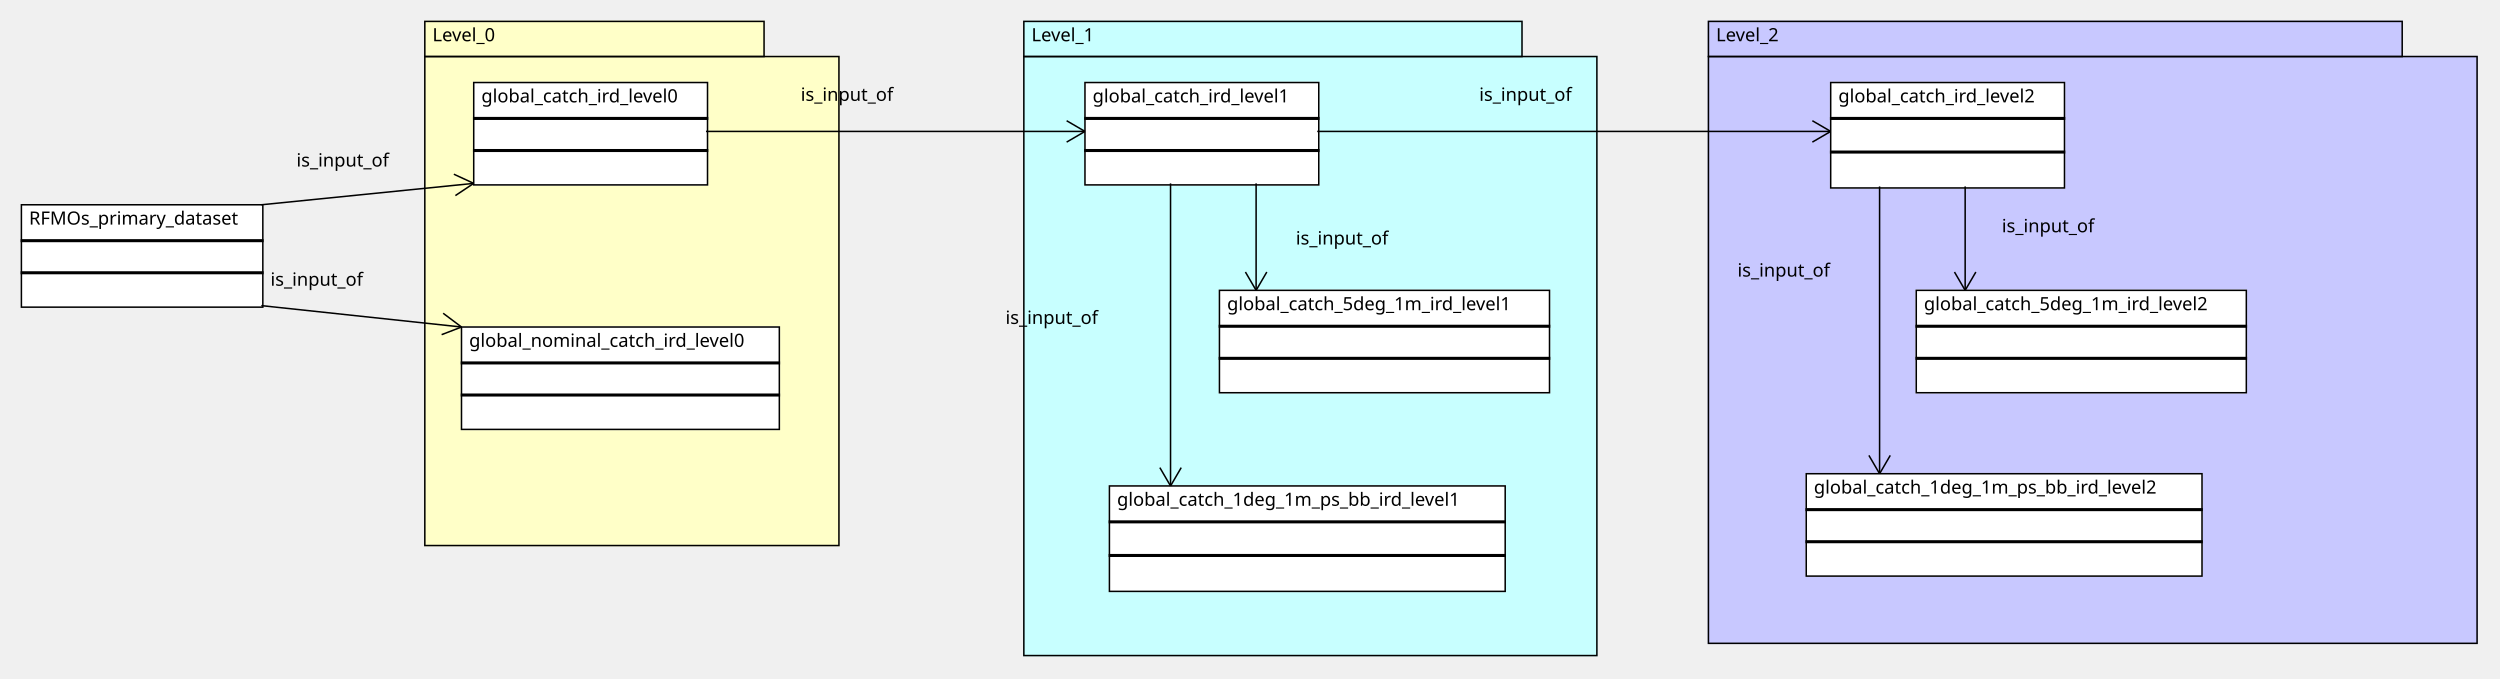
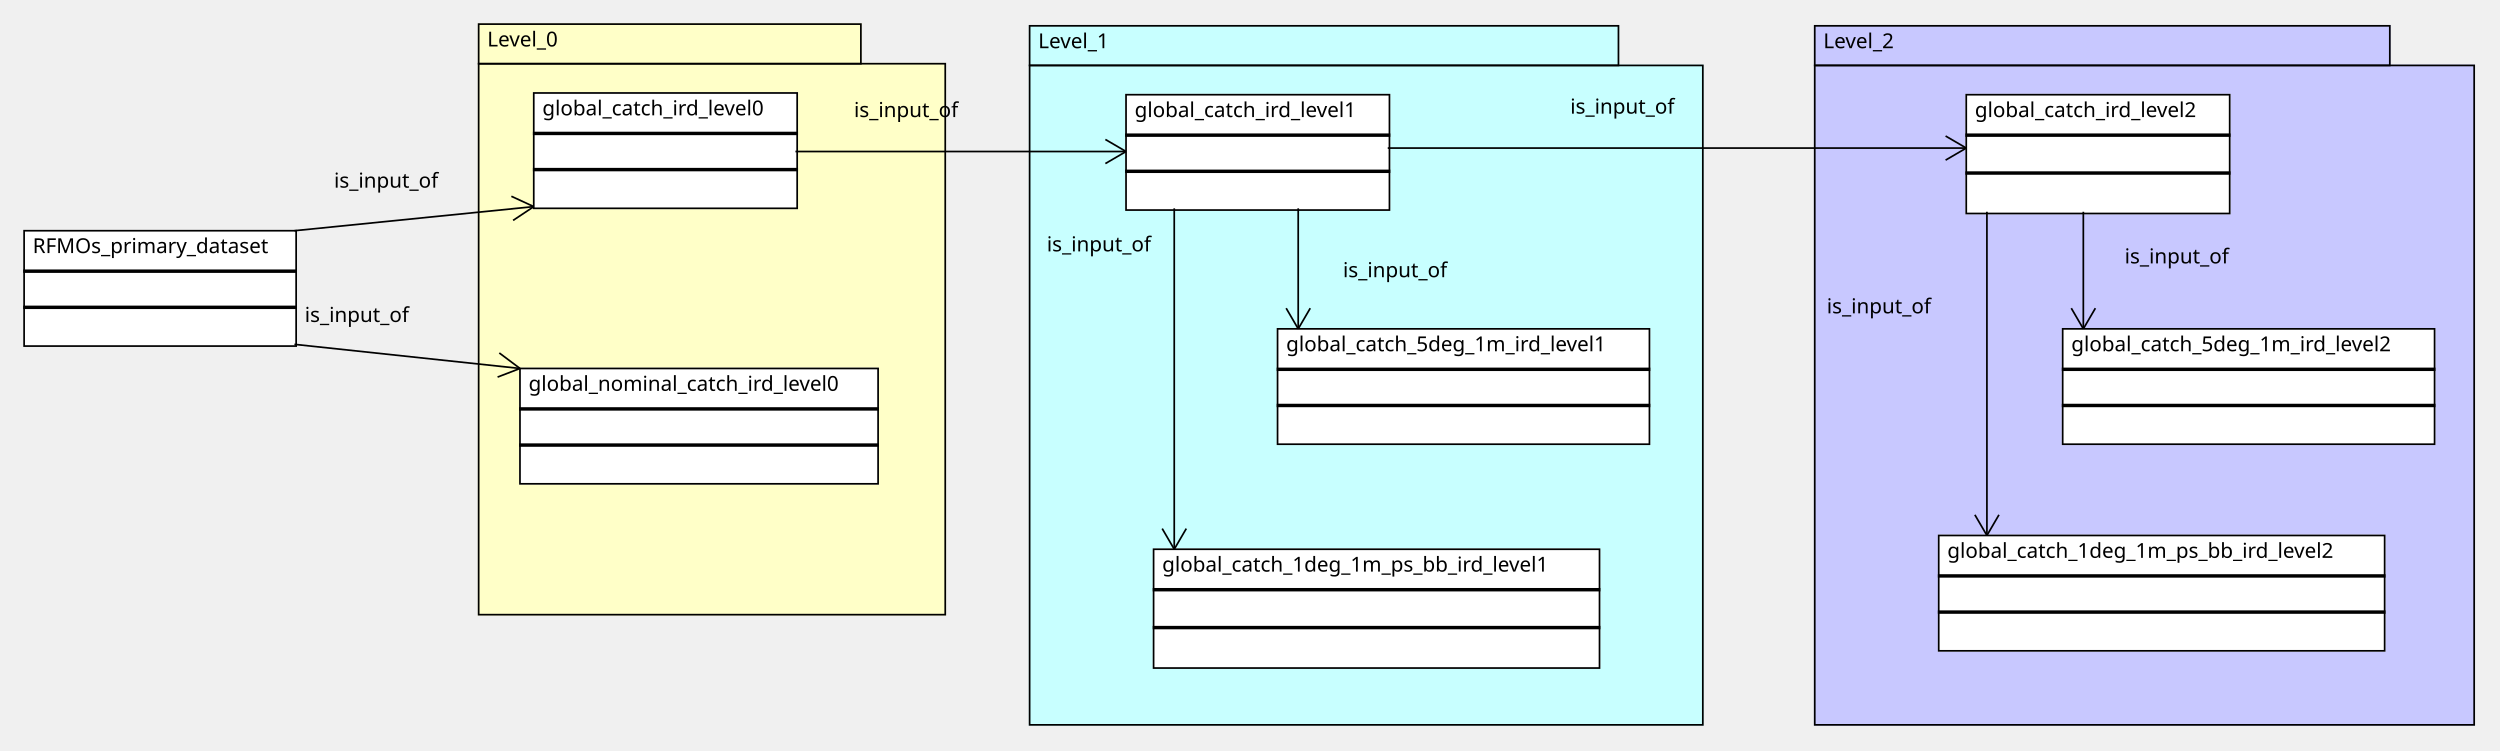
- <svg xmlns="http://www.w3.org/2000/svg" height="444" version="1.1" width="1636">
+ <svg xmlns="http://www.w3.org/2000/svg" height="436" version="1.1" width="1452">
  <rect fill="#ffffff" height="67" stroke="#ffffff" stroke-width="1" width="158" x="14" y="134" />
  <rect fill="none" height="67" stroke="#000000" stroke-width="1" width="158" x="14" y="134" />
  <text font-family="Dialog" font-size="12" x="19" y="147">
RFMOs_primary_dataset</text>
  <rect fill="#000000" height="1" stroke="#000000" stroke-width="1" width="158" x="14" y="157" />
  <rect fill="#000000" height="1" stroke="#000000" stroke-width="1" width="158" x="14" y="178" />
-   <polygon fill="#c8ffff" points="670,14 996,14 996,37 1045,37 1045,429 670,429 670,14" stroke="#c8ffff" stroke-width="1" />
-   <rect fill="none" height="23" stroke="#000000" stroke-width="1" width="326" x="670" y="14" />
-   <text font-family="Dialog" font-size="12" x="675" y="27">
+   <polygon fill="#c8ffff" points="598,15 940,15 940,38 989,38 989,421 598,421 598,15" stroke="#c8ffff" stroke-width="1" />
+   <rect fill="none" height="23" stroke="#000000" stroke-width="1" width="342" x="598" y="15" />
+   <text font-family="Dialog" font-size="12" x="603" y="28">
Level_1</text>
-   <rect fill="none" height="392" stroke="#000000" stroke-width="1" width="375" x="670" y="37" />
-   <rect fill="#ffffff" height="67" stroke="#ffffff" stroke-width="1" width="153" x="710" y="54" />
-   <rect fill="none" height="67" stroke="#000000" stroke-width="1" width="153" x="710" y="54" />
-   <text font-family="Dialog" font-size="12" x="715" y="67">
+   <rect fill="none" height="383" stroke="#000000" stroke-width="1" width="391" x="598" y="38" />
+   <rect fill="#ffffff" height="67" stroke="#ffffff" stroke-width="1" width="153" x="654" y="55" />
+   <rect fill="none" height="67" stroke="#000000" stroke-width="1" width="153" x="654" y="55" />
+   <text font-family="Dialog" font-size="12" x="659" y="68">
global_catch_ird_level1</text>
-   <rect fill="#000000" height="1" stroke="#000000" stroke-width="1" width="153" x="710" y="77" />
-   <rect fill="#000000" height="1" stroke="#000000" stroke-width="1" width="153" x="710" y="98" />
-   <rect fill="#ffffff" height="67" stroke="#ffffff" stroke-width="1" width="216" x="798" y="190" />
-   <rect fill="none" height="67" stroke="#000000" stroke-width="1" width="216" x="798" y="190" />
-   <text font-family="Dialog" font-size="12" x="803" y="203">
+   <rect fill="#000000" height="1" stroke="#000000" stroke-width="1" width="153" x="654" y="78" />
+   <rect fill="#000000" height="1" stroke="#000000" stroke-width="1" width="153" x="654" y="99" />
+   <rect fill="#ffffff" height="67" stroke="#ffffff" stroke-width="1" width="216" x="742" y="191" />
+   <rect fill="none" height="67" stroke="#000000" stroke-width="1" width="216" x="742" y="191" />
+   <text font-family="Dialog" font-size="12" x="747" y="204">
global_catch_5deg_1m_ird_level1</text>
-   <rect fill="#000000" height="1" stroke="#000000" stroke-width="1" width="216" x="798" y="213" />
-   <rect fill="#000000" height="1" stroke="#000000" stroke-width="1" width="216" x="798" y="234" />
-   <polyline fill="none" points="822,120 822,190" stroke="#000000" stroke-width="1" />
-   <line fill="#000000" stroke="#000000" stroke-width="1" x1="815" x2="822" y1="178" y2="190" />
-   <line fill="#000000" stroke="#000000" stroke-width="1" x1="829" x2="822" y1="178" y2="190" />
-   <text font-family="Dialog" font-size="12" x="848" y="160">
+   <rect fill="#000000" height="1" stroke="#000000" stroke-width="1" width="216" x="742" y="214" />
+   <rect fill="#000000" height="1" stroke="#000000" stroke-width="1" width="216" x="742" y="235" />
+   <polyline fill="none" points="754,121 754,191" stroke="#000000" stroke-width="1" />
+   <line fill="#000000" stroke="#000000" stroke-width="1" x1="747" x2="754" y1="179" y2="191" />
+   <line fill="#000000" stroke="#000000" stroke-width="1" x1="761" x2="754" y1="179" y2="191" />
+   <text font-family="Dialog" font-size="12" x="780" y="161">
is_input_of</text>
-   <rect fill="#ffffff" height="69" stroke="#ffffff" stroke-width="1" width="259" x="726" y="318" />
-   <rect fill="none" height="69" stroke="#000000" stroke-width="1" width="259" x="726" y="318" />
-   <text font-family="Dialog" font-size="12" x="731" y="331">
+   <rect fill="#ffffff" height="69" stroke="#ffffff" stroke-width="1" width="259" x="670" y="319" />
+   <rect fill="none" height="69" stroke="#000000" stroke-width="1" width="259" x="670" y="319" />
+   <text font-family="Dialog" font-size="12" x="675" y="332">
global_catch_1deg_1m_ps_bb_ird_level1</text>
-   <rect fill="#000000" height="1" stroke="#000000" stroke-width="1" width="259" x="726" y="341" />
-   <rect fill="#000000" height="1" stroke="#000000" stroke-width="1" width="259" x="726" y="363" />
-   <polyline fill="none" points="766,120 766,318" stroke="#000000" stroke-width="1" />
-   <line fill="#000000" stroke="#000000" stroke-width="1" x1="759" x2="766" y1="306" y2="318" />
-   <line fill="#000000" stroke="#000000" stroke-width="1" x1="773" x2="766" y1="306" y2="318" />
-   <text font-family="Dialog" font-size="12" x="658" y="212">
+   <rect fill="#000000" height="1" stroke="#000000" stroke-width="1" width="259" x="670" y="342" />
+   <rect fill="#000000" height="1" stroke="#000000" stroke-width="1" width="259" x="670" y="364" />
+   <polyline fill="none" points="682,121 682,319" stroke="#000000" stroke-width="1" />
+   <line fill="#000000" stroke="#000000" stroke-width="1" x1="675" x2="682" y1="307" y2="319" />
+   <line fill="#000000" stroke="#000000" stroke-width="1" x1="689" x2="682" y1="307" y2="319" />
+   <text font-family="Dialog" font-size="12" x="608" y="146">
is_input_of</text>
  <polygon fill="#ffffc8" points="278,14 500,14 500,37 549,37 549,357 278,357 278,14" stroke="#ffffc8" stroke-width="1" />
  <rect fill="none" height="23" stroke="#000000" stroke-width="1" width="222" x="278" y="14" />
  <text font-family="Dialog" font-size="12" x="283" y="27">
Level_0</text>
  <rect fill="none" height="320" stroke="#000000" stroke-width="1" width="271" x="278" y="37" />
  <rect fill="#ffffff" height="67" stroke="#ffffff" stroke-width="1" width="208" x="302" y="214" />
  <rect fill="none" height="67" stroke="#000000" stroke-width="1" width="208" x="302" y="214" />
  <text font-family="Dialog" font-size="12" x="307" y="227">
global_nominal_catch_ird_level0</text>
  <rect fill="#000000" height="1" stroke="#000000" stroke-width="1" width="208" x="302" y="237" />
  <rect fill="#000000" height="1" stroke="#000000" stroke-width="1" width="208" x="302" y="258" />
  <polyline fill="none" points="171,200 302,214" stroke="#000000" stroke-width="1" />
  <line fill="#000000" stroke="#000000" stroke-width="1" x1="289" x2="302" y1="219" y2="214" />
  <line fill="#000000" stroke="#000000" stroke-width="1" x1="290" x2="302" y1="205" y2="214" />
  <text font-family="Dialog" font-size="12" x="177" y="187">
is_input_of</text>
  <rect fill="#ffffff" height="67" stroke="#ffffff" stroke-width="1" width="153" x="310" y="54" />
  <rect fill="none" height="67" stroke="#000000" stroke-width="1" width="153" x="310" y="54" />
  <text font-family="Dialog" font-size="12" x="315" y="67">
global_catch_ird_level0</text>
  <rect fill="#000000" height="1" stroke="#000000" stroke-width="1" width="153" x="310" y="77" />
  <rect fill="#000000" height="1" stroke="#000000" stroke-width="1" width="153" x="310" y="98" />
-   <polyline fill="none" points="462,86 710,86" stroke="#000000" stroke-width="1" />
-   <line fill="#000000" stroke="#000000" stroke-width="1" x1="698" x2="710" y1="93" y2="86" />
-   <line fill="#000000" stroke="#000000" stroke-width="1" x1="698" x2="710" y1="79" y2="86" />
-   <text font-family="Dialog" font-size="12" x="524" y="66">
+   <polyline fill="none" points="462,88 654,88" stroke="#000000" stroke-width="1" />
+   <line fill="#000000" stroke="#000000" stroke-width="1" x1="642" x2="654" y1="95" y2="88" />
+   <line fill="#000000" stroke="#000000" stroke-width="1" x1="642" x2="654" y1="81" y2="88" />
+   <text font-family="Dialog" font-size="12" x="496" y="68">
is_input_of</text>
  <polyline fill="none" points="171,134 310,120" stroke="#000000" stroke-width="1" />
  <line fill="#000000" stroke="#000000" stroke-width="1" x1="298" x2="310" y1="128" y2="120" />
  <line fill="#000000" stroke="#000000" stroke-width="1" x1="297" x2="310" y1="114" y2="120" />
  <text font-family="Dialog" font-size="12" x="194" y="109">
is_input_of</text>
-   <polygon fill="#c8c8ff" points="1118,14 1572,14 1572,37 1621,37 1621,421 1118,421 1118,14" stroke="#c8c8ff" stroke-width="1" />
-   <rect fill="none" height="23" stroke="#000000" stroke-width="1" width="454" x="1118" y="14" />
-   <text font-family="Dialog" font-size="12" x="1123" y="27">
+   <polygon fill="#c8c8ff" points="1054,15 1388,15 1388,38 1437,38 1437,421 1054,421 1054,15" stroke="#c8c8ff" stroke-width="1" />
+   <rect fill="none" height="23" stroke="#000000" stroke-width="1" width="334" x="1054" y="15" />
+   <text font-family="Dialog" font-size="12" x="1059" y="28">
Level_2</text>
-   <rect fill="none" height="384" stroke="#000000" stroke-width="1" width="503" x="1118" y="37" />
-   <rect fill="#ffffff" height="67" stroke="#ffffff" stroke-width="1" width="259" x="1182" y="310" />
-   <rect fill="none" height="67" stroke="#000000" stroke-width="1" width="259" x="1182" y="310" />
-   <text font-family="Dialog" font-size="12" x="1187" y="323">
+   <rect fill="none" height="383" stroke="#000000" stroke-width="1" width="383" x="1054" y="38" />
+   <rect fill="#ffffff" height="67" stroke="#ffffff" stroke-width="1" width="259" x="1126" y="311" />
+   <rect fill="none" height="67" stroke="#000000" stroke-width="1" width="259" x="1126" y="311" />
+   <text font-family="Dialog" font-size="12" x="1131" y="324">
global_catch_1deg_1m_ps_bb_ird_level2</text>
-   <rect fill="#000000" height="1" stroke="#000000" stroke-width="1" width="259" x="1182" y="333" />
-   <rect fill="#000000" height="1" stroke="#000000" stroke-width="1" width="259" x="1182" y="354" />
-   <rect fill="#ffffff" height="67" stroke="#ffffff" stroke-width="1" width="216" x="1254" y="190" />
-   <rect fill="none" height="67" stroke="#000000" stroke-width="1" width="216" x="1254" y="190" />
-   <text font-family="Dialog" font-size="12" x="1259" y="203">
+   <rect fill="#000000" height="1" stroke="#000000" stroke-width="1" width="259" x="1126" y="334" />
+   <rect fill="#000000" height="1" stroke="#000000" stroke-width="1" width="259" x="1126" y="355" />
+   <rect fill="#ffffff" height="67" stroke="#ffffff" stroke-width="1" width="216" x="1198" y="191" />
+   <rect fill="none" height="67" stroke="#000000" stroke-width="1" width="216" x="1198" y="191" />
+   <text font-family="Dialog" font-size="12" x="1203" y="204">
global_catch_5deg_1m_ird_level2</text>
-   <rect fill="#000000" height="1" stroke="#000000" stroke-width="1" width="216" x="1254" y="213" />
-   <rect fill="#000000" height="1" stroke="#000000" stroke-width="1" width="216" x="1254" y="234" />
-   <rect fill="#ffffff" height="69" stroke="#ffffff" stroke-width="1" width="153" x="1198" y="54" />
-   <rect fill="none" height="69" stroke="#000000" stroke-width="1" width="153" x="1198" y="54" />
-   <text font-family="Dialog" font-size="12" x="1203" y="67">
+   <rect fill="#000000" height="1" stroke="#000000" stroke-width="1" width="216" x="1198" y="214" />
+   <rect fill="#000000" height="1" stroke="#000000" stroke-width="1" width="216" x="1198" y="235" />
+   <rect fill="#ffffff" height="69" stroke="#ffffff" stroke-width="1" width="153" x="1142" y="55" />
+   <rect fill="none" height="69" stroke="#000000" stroke-width="1" width="153" x="1142" y="55" />
+   <text font-family="Dialog" font-size="12" x="1147" y="68">
global_catch_ird_level2</text>
-   <rect fill="#000000" height="1" stroke="#000000" stroke-width="1" width="153" x="1198" y="77" />
-   <rect fill="#000000" height="1" stroke="#000000" stroke-width="1" width="153" x="1198" y="99" />
-   <polyline fill="none" points="1230,122 1230,310" stroke="#000000" stroke-width="1" />
-   <line fill="#000000" stroke="#000000" stroke-width="1" x1="1223" x2="1230" y1="298" y2="310" />
-   <line fill="#000000" stroke="#000000" stroke-width="1" x1="1237" x2="1230" y1="298" y2="310" />
-   <text font-family="Dialog" font-size="12" x="1137" y="181">
+   <rect fill="#000000" height="1" stroke="#000000" stroke-width="1" width="153" x="1142" y="78" />
+   <rect fill="#000000" height="1" stroke="#000000" stroke-width="1" width="153" x="1142" y="100" />
+   <polyline fill="none" points="1154,123 1154,311" stroke="#000000" stroke-width="1" />
+   <line fill="#000000" stroke="#000000" stroke-width="1" x1="1147" x2="1154" y1="299" y2="311" />
+   <line fill="#000000" stroke="#000000" stroke-width="1" x1="1161" x2="1154" y1="299" y2="311" />
+   <text font-family="Dialog" font-size="12" x="1061" y="182">
is_input_of</text>
-   <polyline fill="none" points="1286,122 1286,190" stroke="#000000" stroke-width="1" />
-   <line fill="#000000" stroke="#000000" stroke-width="1" x1="1279" x2="1286" y1="178" y2="190" />
-   <line fill="#000000" stroke="#000000" stroke-width="1" x1="1293" x2="1286" y1="178" y2="190" />
-   <text font-family="Dialog" font-size="12" x="1310" y="152">
+   <polyline fill="none" points="1210,123 1210,191" stroke="#000000" stroke-width="1" />
+   <line fill="#000000" stroke="#000000" stroke-width="1" x1="1203" x2="1210" y1="179" y2="191" />
+   <line fill="#000000" stroke="#000000" stroke-width="1" x1="1217" x2="1210" y1="179" y2="191" />
+   <text font-family="Dialog" font-size="12" x="1234" y="153">
is_input_of</text>
-   <polyline fill="none" points="862,86 1198,86" stroke="#000000" stroke-width="1" />
-   <line fill="#000000" stroke="#000000" stroke-width="1" x1="1186" x2="1198" y1="93" y2="86" />
-   <line fill="#000000" stroke="#000000" stroke-width="1" x1="1186" x2="1198" y1="79" y2="86" />
-   <text font-family="Dialog" font-size="12" x="968" y="66">
+   <polyline fill="none" points="806,86 1142,86" stroke="#000000" stroke-width="1" />
+   <line fill="#000000" stroke="#000000" stroke-width="1" x1="1130" x2="1142" y1="93" y2="86" />
+   <line fill="#000000" stroke="#000000" stroke-width="1" x1="1130" x2="1142" y1="79" y2="86" />
+   <text font-family="Dialog" font-size="12" x="912" y="66">
is_input_of</text>
</svg>
